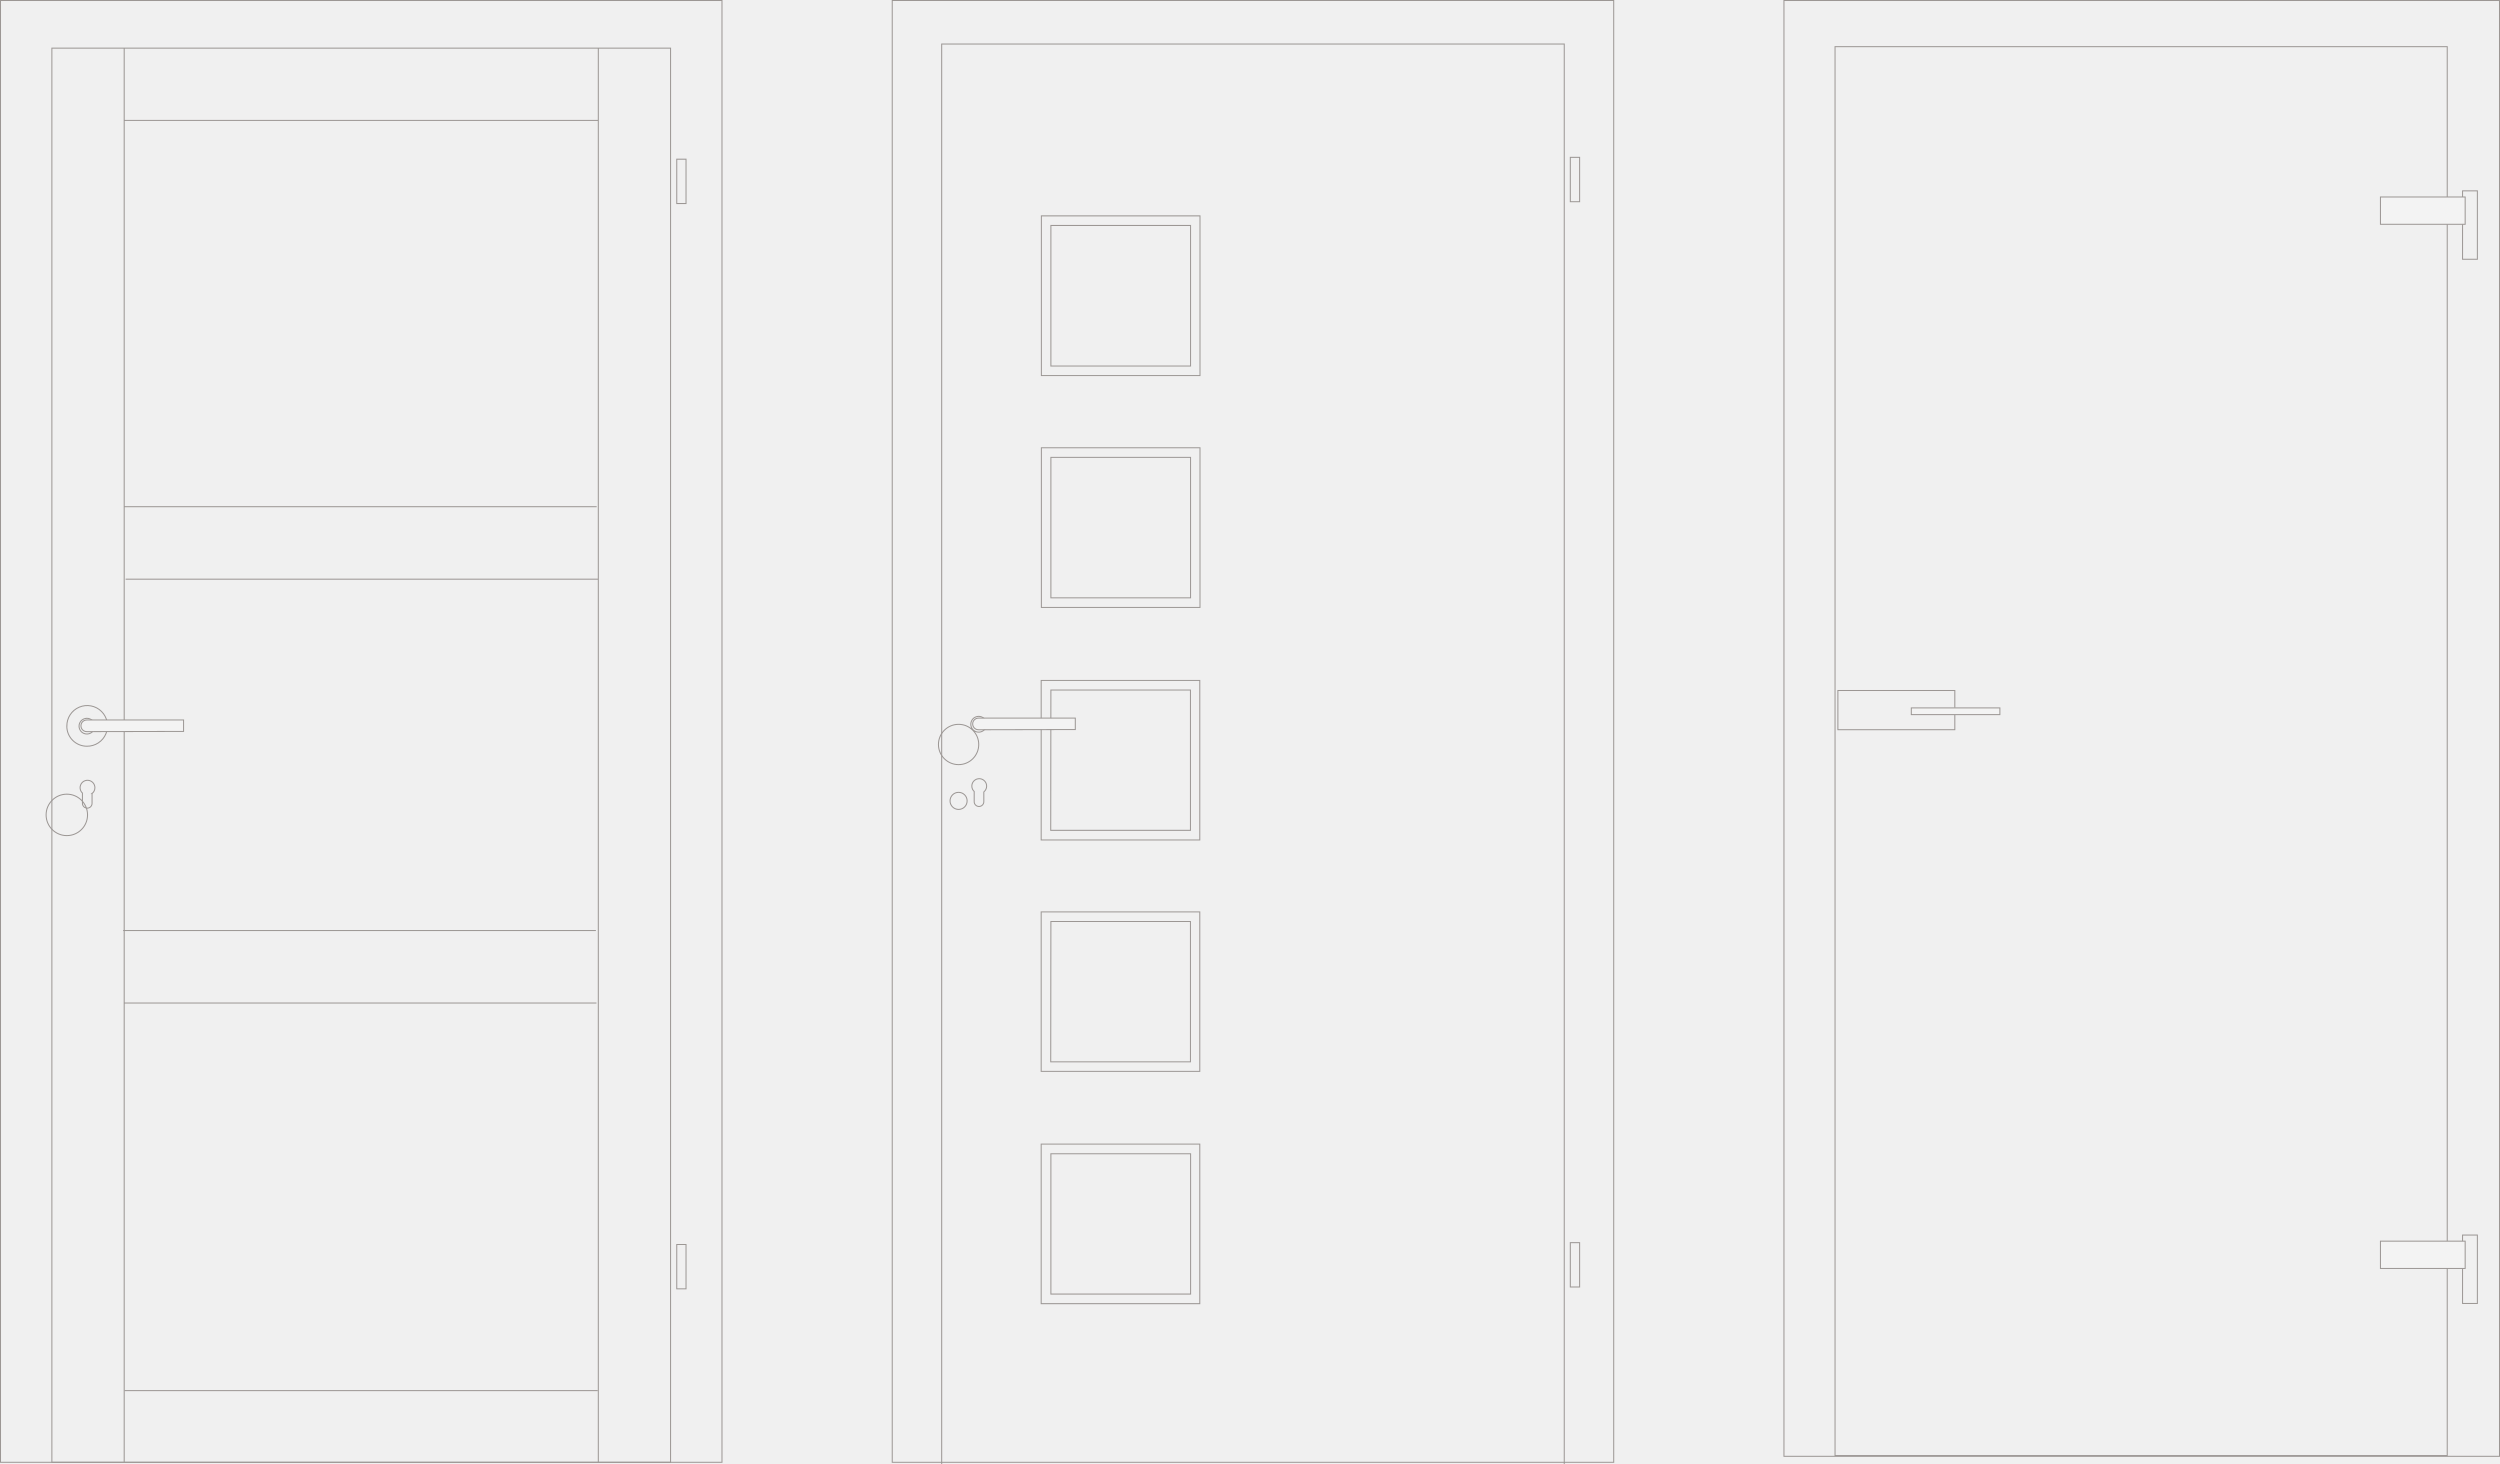
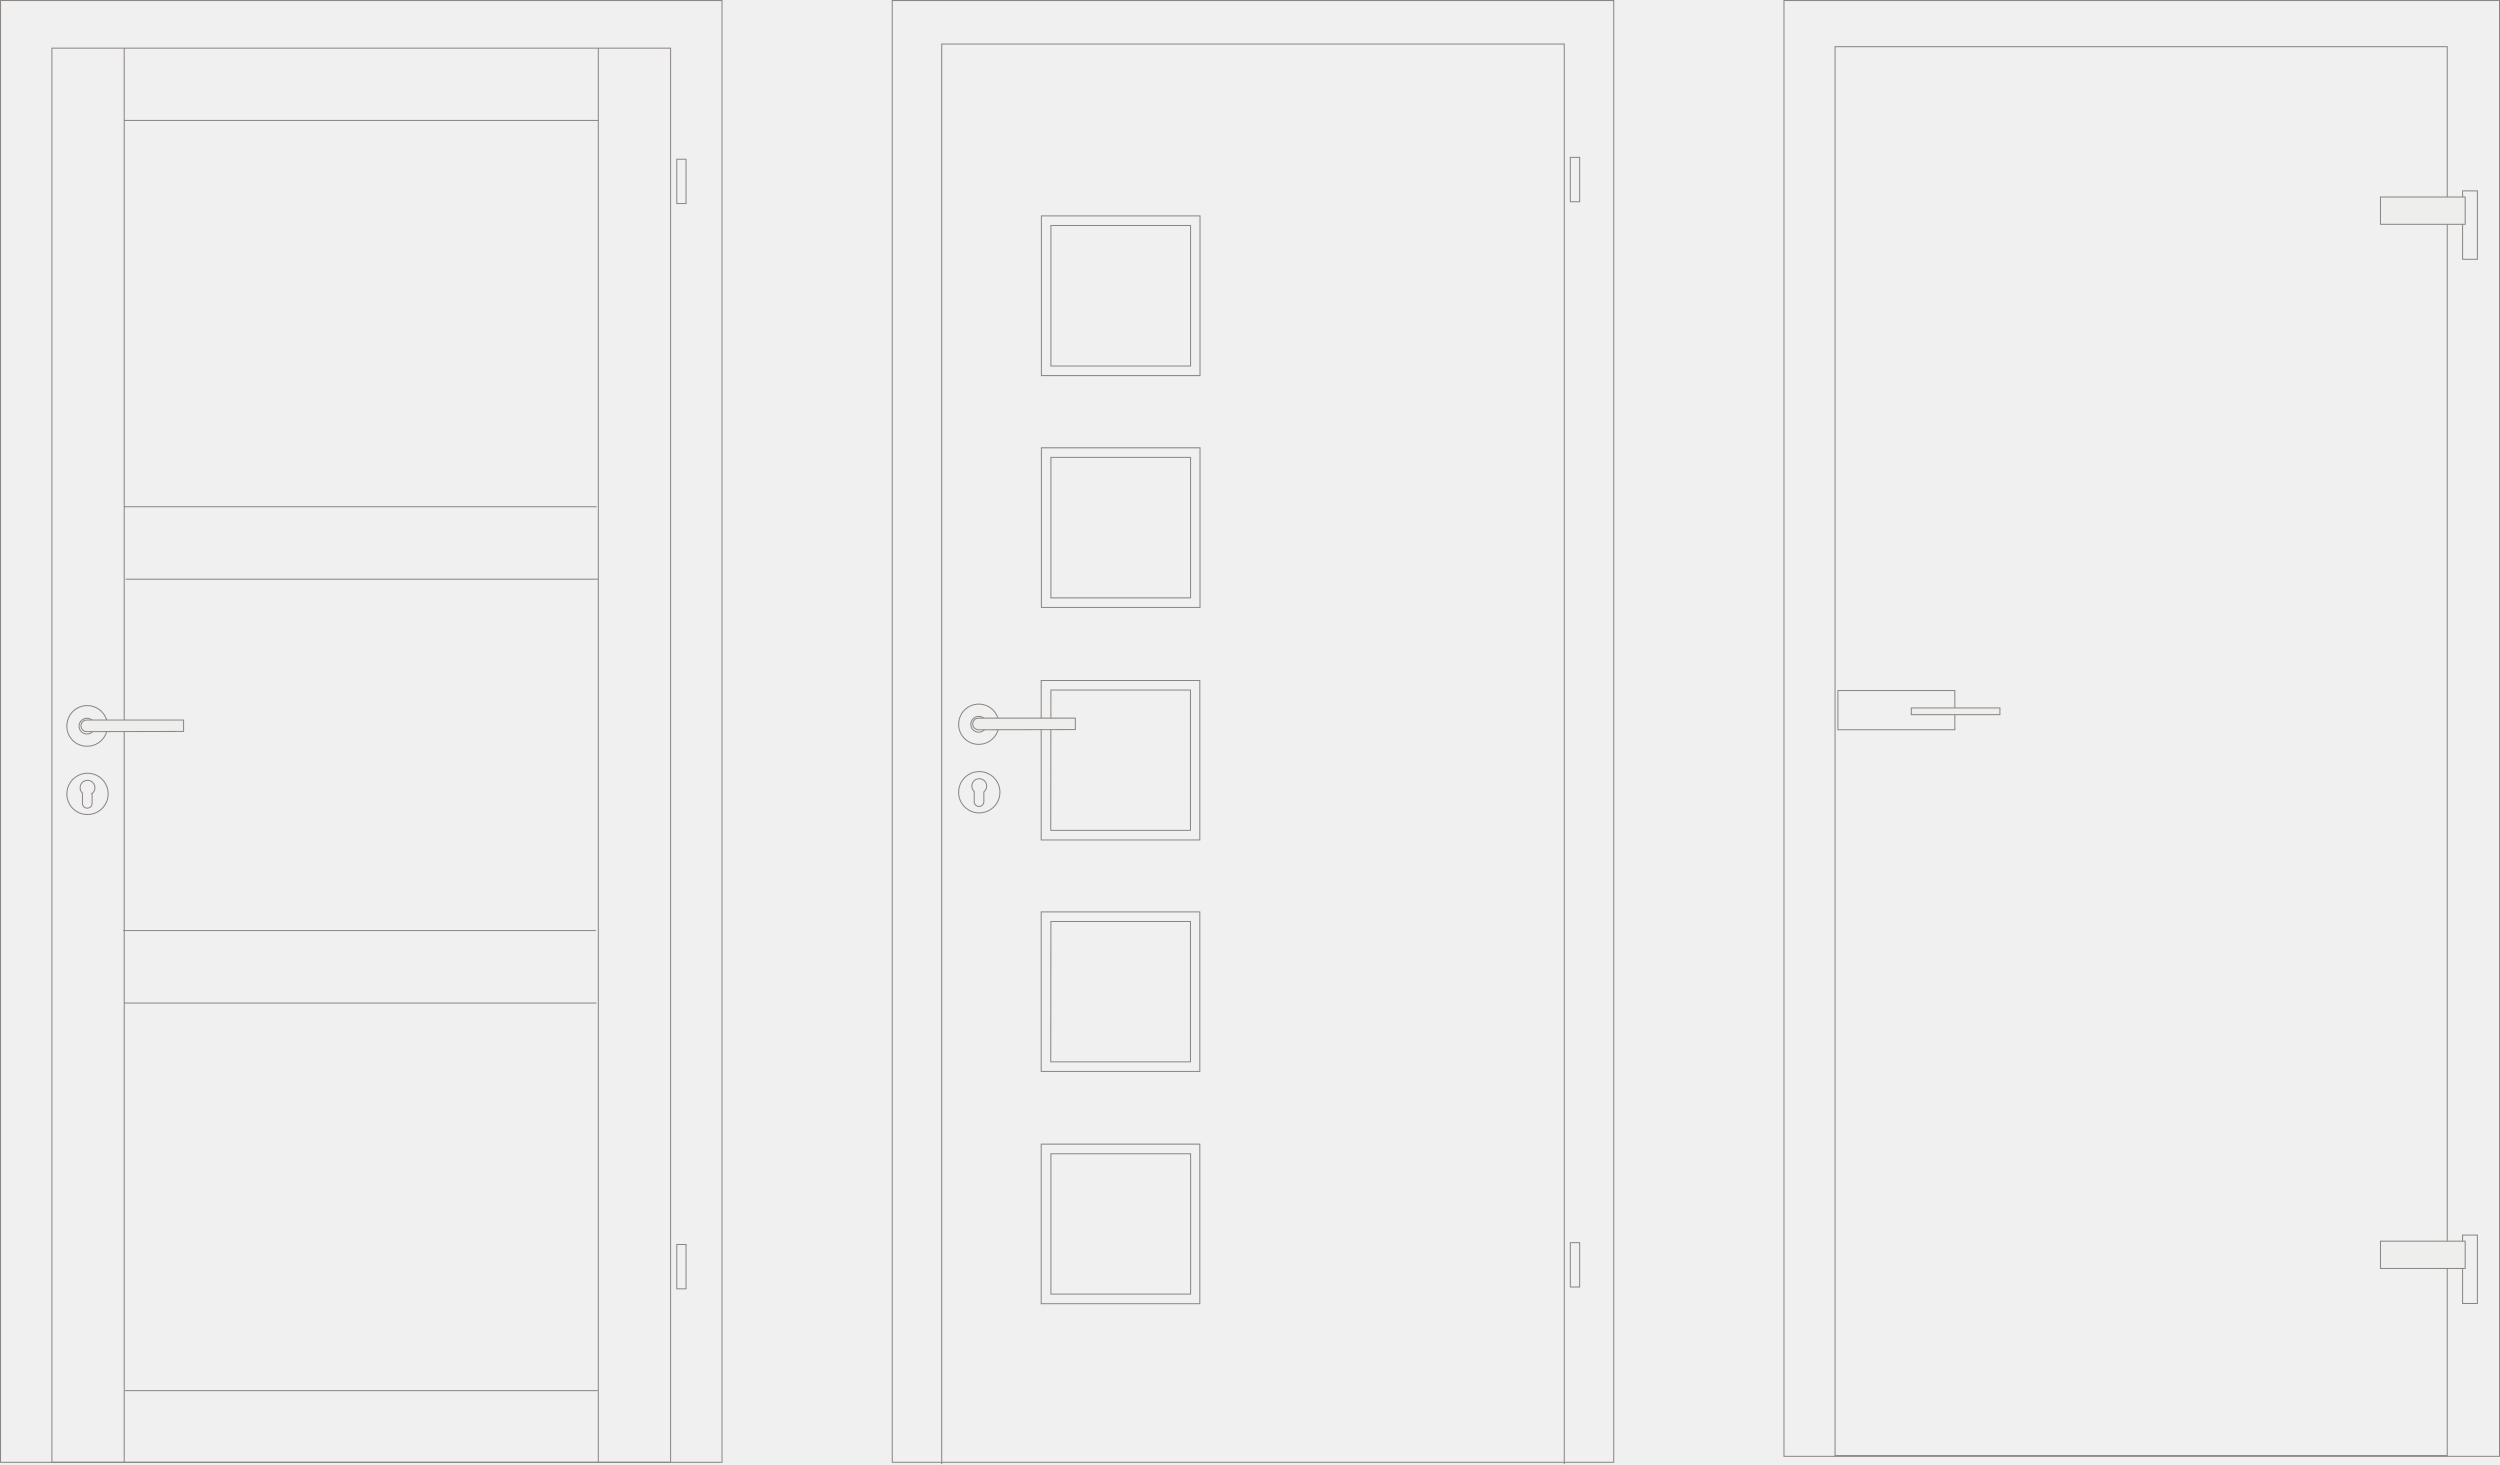
- <svg xmlns="http://www.w3.org/2000/svg" width="614.68" height="359.955">
-   <g opacity=".5">
-     <path fill="none" stroke="#473d38" stroke-miterlimit="10" stroke-width=".25" d="M438.625.125h175.93v357.94h-175.93z" />
-     <path fill="none" stroke="#473d38" stroke-miterlimit="10" stroke-width=".25" d="M451.185 11.475h150.52v346.41h-150.52zM605.475 46.925h3.64v16.82h-3.64z" />
-     <path d="M585.285 48.435v6.71h20.83v-6.71z" fill="#fff" />
-     <path d="M585.285 48.435v6.71h20.83v-6.71z" fill="#473d38" opacity=".05" />
-     <path d="M585.285 48.435h0v6.71h20.83v-6.71zM605.475 303.665h3.64v16.82h-3.64z" fill="none" stroke="#473d38" stroke-miterlimit="10" stroke-width=".25" />
-     <path d="M585.285 305.165v6.71h20.83v-6.71z" fill="#fff" />
-     <path d="M585.285 305.165v6.71h20.83v-6.71z" fill="#473d38" opacity=".05" />
-     <path d="M585.285 305.165h0v6.71h20.83v-6.71zM451.885 169.775h0v9.64h28.75v-9.64z" fill="none" stroke="#473d38" stroke-miterlimit="10" stroke-width=".25" />
-     <path fill="#fff" d="M469.935 174.045h21.78v1.66h-21.78z" />
-     <path fill="#fff" d="M469.935 174.045h21.78v1.66h-21.78z" />
-     <path fill="#473d38" opacity=".05" d="M469.935 174.045h21.78v1.66h-21.78z" />
-     <path fill="none" stroke="#473d38" stroke-miterlimit="10" stroke-width=".25" d="M469.935 174.055h21.78v1.65h-21.78zM.125.125h177.39v359.41H.125z" />
-     <path fill="none" stroke="#473d38" stroke-miterlimit="10" stroke-width=".25" d="M12.755 11.835h152.12v347.7H12.755zM30.605 29.605h116.39M30.405 246.615h116.25m-116.39-17.82h116.25m-115.63-86.39h116.25m-116.67-17.82h116.24m.23 217.33H30.695m116.41-330.14v347.76M30.535 11.905v347.63" />
-     <path d="M19.435 178.545a1.93 1.93 0 1 1 .569 1.368 1.94 1.94 0 0 1-.569-1.368zm-3 0a5 5 0 1 1 4.95 4.93 4.93 4.93 0 0 1-4.96-4.93zm0 16.72a5.094 5.094 0 1 1-.01 0zm6.2-.15v2.29a1.19 1.19 0 1 1-2.37 0v-2.41a1.82 1.82 0 1 1 3.07-1.33 1.8 1.8 0 0 1-.71 1.45z" fill="none" stroke="#473d38" stroke-miterlimit="10" stroke-width=".25" />
-     <path d="M21.555 179.885h-.22a1.43 1.43 0 1 1 0-2.86h23.8v2.81z" fill="#fff" />
-     <path d="M21.555 179.885h-.22a1.43 1.43 0 1 1 0-2.86h23.8v2.81z" fill="#473d38" opacity=".05" />
-     <path d="M21.555 179.885h-.22a1.43 1.43 0 1 1 0-2.86h23.8v2.81zM166.395 39.145h2.28v10.9h-2.28zm0 266.84h2.28v10.9h-2.28zM219.375.125h177.39v359.41h-177.39z" fill="none" stroke="#473d38" stroke-miterlimit="10" stroke-width=".25" />
-     <path d="M384.605 359.955V10.825h-153.07v349.13M386.095 38.685h2.29v10.91h-2.29zm0 266.85h2.29v10.9h-2.29z" fill="none" stroke="#473d38" stroke-miterlimit="10" stroke-width=".25" />
-     <path d="M258.385 318.175h34.35v-34.5h-34.35zm-2.39 2.36h39v-39.23h-39zm2.35-59.46h34.35v-34.51h-34.31zm-2.35 2.35h39v-39.22h-39zm2.35-59.27h34.35v-34.5h-34.31zm-2.35 2.37h39v-39.22h-39zm2.39-59.53h34.34v-34.54h-34.34zm-2.34 2.35h39v-39.25h-39zm2.34-59.35h34.34v-34.56h-34.34zm-2.34 2.35h39v-39.27h-39zM238.695 178.095a1.94 1.94 0 1 1 1.93 1.92 1.92 1.92 0 0 1-1.93-1.92zm-3 0a4.953 4.953 0 1 1-.01 0zm0 16.72a2.1 2.1 0 1 1-.01 0zm6.2-.15v2.33a1.19 1.19 0 1 1-2.37 0v-2.39a1.8 1.8 0 0 1-.58-1.33 1.82 1.82 0 1 1 2.95 1.43z" fill="none" stroke="#473d38" stroke-miterlimit="10" stroke-width=".25" />
-     <path d="M240.805 179.425a.78.78 0 0 1-.22 0 1.43 1.43 0 1 1 0-2.86h23.8v2.81z" fill="#fff" />
-     <path d="M240.805 179.425a.78.78 0 0 1-.22 0 1.43 1.43 0 1 1 0-2.86h23.8v2.81z" fill="#473d38" opacity=".05" />
-     <path d="M240.805 179.425a.78.78 0 0 1-.22 0 1.43 1.43 0 1 1 0-2.86h23.8v2.81z" fill="none" stroke="#473d38" stroke-miterlimit="10" stroke-width=".25" />
+ <svg xmlns="http://www.w3.org/2000/svg" viewBox="0 0 614.68 359.96">
+   <g data-name="Ebene 2">
+     <g opacity=".6" data-name="Ebene 1">
+       <path fill="none" stroke="#473d38" stroke-miterlimit="10" stroke-width=".25" d="M438.63.13h175.93v357.94H438.63z" />
+       <path fill="none" stroke="#473d38" stroke-miterlimit="10" stroke-width=".25" d="M451.19 11.48h150.52v346.41H451.19zM605.48 46.93h3.64v16.82h-3.64z" />
+       <path fill="#fff" d="M585.29 48.44v6.71h20.83v-6.71h-20.83z" />
+       <path fill="#473d38" opacity=".1" d="M585.29 48.44v6.71h20.83v-6.71h-20.83z" />
+       <path fill="none" stroke="#473d38" stroke-miterlimit="10" stroke-width=".25" d="M585.29 48.44h0v6.71h20.83v-6.71h-20.83zM605.48 303.67h3.64v16.82h-3.64z" />
+       <path fill="#fff" d="M585.29 305.17v6.71h20.83v-6.71h-20.83z" />
+       <path fill="#473d38" opacity=".1" d="M585.29 305.17v6.71h20.83v-6.71h-20.83z" />
+       <path fill="none" stroke="#473d38" stroke-miterlimit="10" stroke-width=".25" d="M585.29 305.17h0v6.71h20.83v-6.71h-20.83zM451.89 169.78h0v9.64h28.75v-9.64h-28.75z" />
+       <path fill="#fff" d="M469.94 174.05h21.78v1.66h-21.78z" />
+       <path fill="#fff" d="M469.94 174.05h21.78v1.66h-21.78z" />
+       <path fill="#473d38" opacity=".1" d="M469.94 174.05h21.78v1.66h-21.78z" />
+       <path fill="none" stroke="#473d38" stroke-miterlimit="10" stroke-width=".25" d="M469.94 174.06h21.78v1.65h-21.78zM.13.13h177.39v359.41H.13z" />
+       <path fill="none" stroke="#473d38" stroke-miterlimit="10" stroke-width=".25" d="M12.76 11.84h152.12v347.7H12.76zM30.61 29.61H147M30.41 246.62h116.25M30.27 228.8h116.25M30.89 142.41h116.25M30.47 124.59h116.24m.23 217.33H30.7M147.11 11.78v347.76M30.54 11.91v347.63" />
+       <path d="M19.44 178.55a1.94 1.94 0 1 1 1.94 1.93 1.93 1.93 0 0 1-1.94-1.93zm-3 0a5 5 0 1 1 4.95 4.93 4.93 4.93 0 0 1-4.96-4.93zm0 16.72a5.08 5.08 0 1 1 5.08 5 5.06 5.06 0 0 1-5.09-5zm6.2-.15v2.29a1.19 1.19 0 1 1-2.37 0V195a1.82 1.82 0 1 1 3.07-1.33 1.8 1.8 0 0 1-.71 1.45z" fill="none" stroke="#473d38" stroke-miterlimit="10" stroke-width=".25" />
+       <path d="M21.56 179.89h-.22a1.43 1.43 0 0 1 0-2.86h23.8v2.81z" fill="#fff" />
+       <path d="M21.56 179.89h-.22a1.43 1.43 0 0 1 0-2.86h23.8v2.81z" fill="#473d38" opacity=".1" />
+       <path d="M21.56 179.89h-.22a1.43 1.43 0 0 1 0-2.86h23.8v2.81zM166.4 39.15h2.28v10.9h-2.28zm0 266.84h2.28v10.9h-2.28zM219.38.13h177.39v359.41H219.38z" fill="none" stroke="#473d38" stroke-miterlimit="10" stroke-width=".25" />
+       <path fill="none" stroke="#473d38" stroke-miterlimit="10" stroke-width=".25" d="M384.61 359.96V10.83H231.54v349.13M386.1 38.69h2.29V49.6h-2.29zm0 266.85h2.29v10.9h-2.29z" />
+       <path d="M258.39 318.18h34.35v-34.5h-34.35zm-2.39 2.36h39v-39.23h-39zm2.35-59.46h34.35v-34.51h-34.31zm-2.35 2.35h39v-39.22h-39zm2.35-59.27h34.35v-34.5h-34.31zm-2.35 2.37h39v-39.22h-39zm2.39-59.53h34.34v-34.54h-34.34zm-2.34 2.35h39V110.1h-39zM258.39 90h34.34V55.44h-34.34zm-2.34 2.35h39V53.08h-39zM238.7 178.1a1.94 1.94 0 1 1 1.93 1.92 1.92 1.92 0 0 1-1.93-1.92zm-3 0a4.95 4.95 0 1 1 4.94 4.92 4.94 4.94 0 0 1-4.95-4.92zm0 16.72a5.08 5.08 0 1 1 5.07 5.05 5.06 5.06 0 0 1-5.08-5.05zm6.2-.15V197a1.19 1.19 0 1 1-2.37 0v-2.39a1.8 1.8 0 0 1-.58-1.33 1.82 1.82 0 1 1 2.95 1.43z" fill="none" stroke="#473d38" stroke-miterlimit="10" stroke-width=".25" />
+       <path d="M240.81 179.43a.78.78 0 0 1-.22 0 1.43 1.43 0 0 1 0-2.86h23.8v2.81z" fill="#fff" />
+       <path d="M240.81 179.43a.78.78 0 0 1-.22 0 1.43 1.43 0 0 1 0-2.86h23.8v2.81z" fill="#473d38" opacity=".1" />
+       <path d="M240.81 179.43a.78.78 0 0 1-.22 0 1.43 1.43 0 0 1 0-2.86h23.8v2.81z" fill="none" stroke="#473d38" stroke-miterlimit="10" stroke-width=".25" />
+     </g>
  </g>
</svg>
